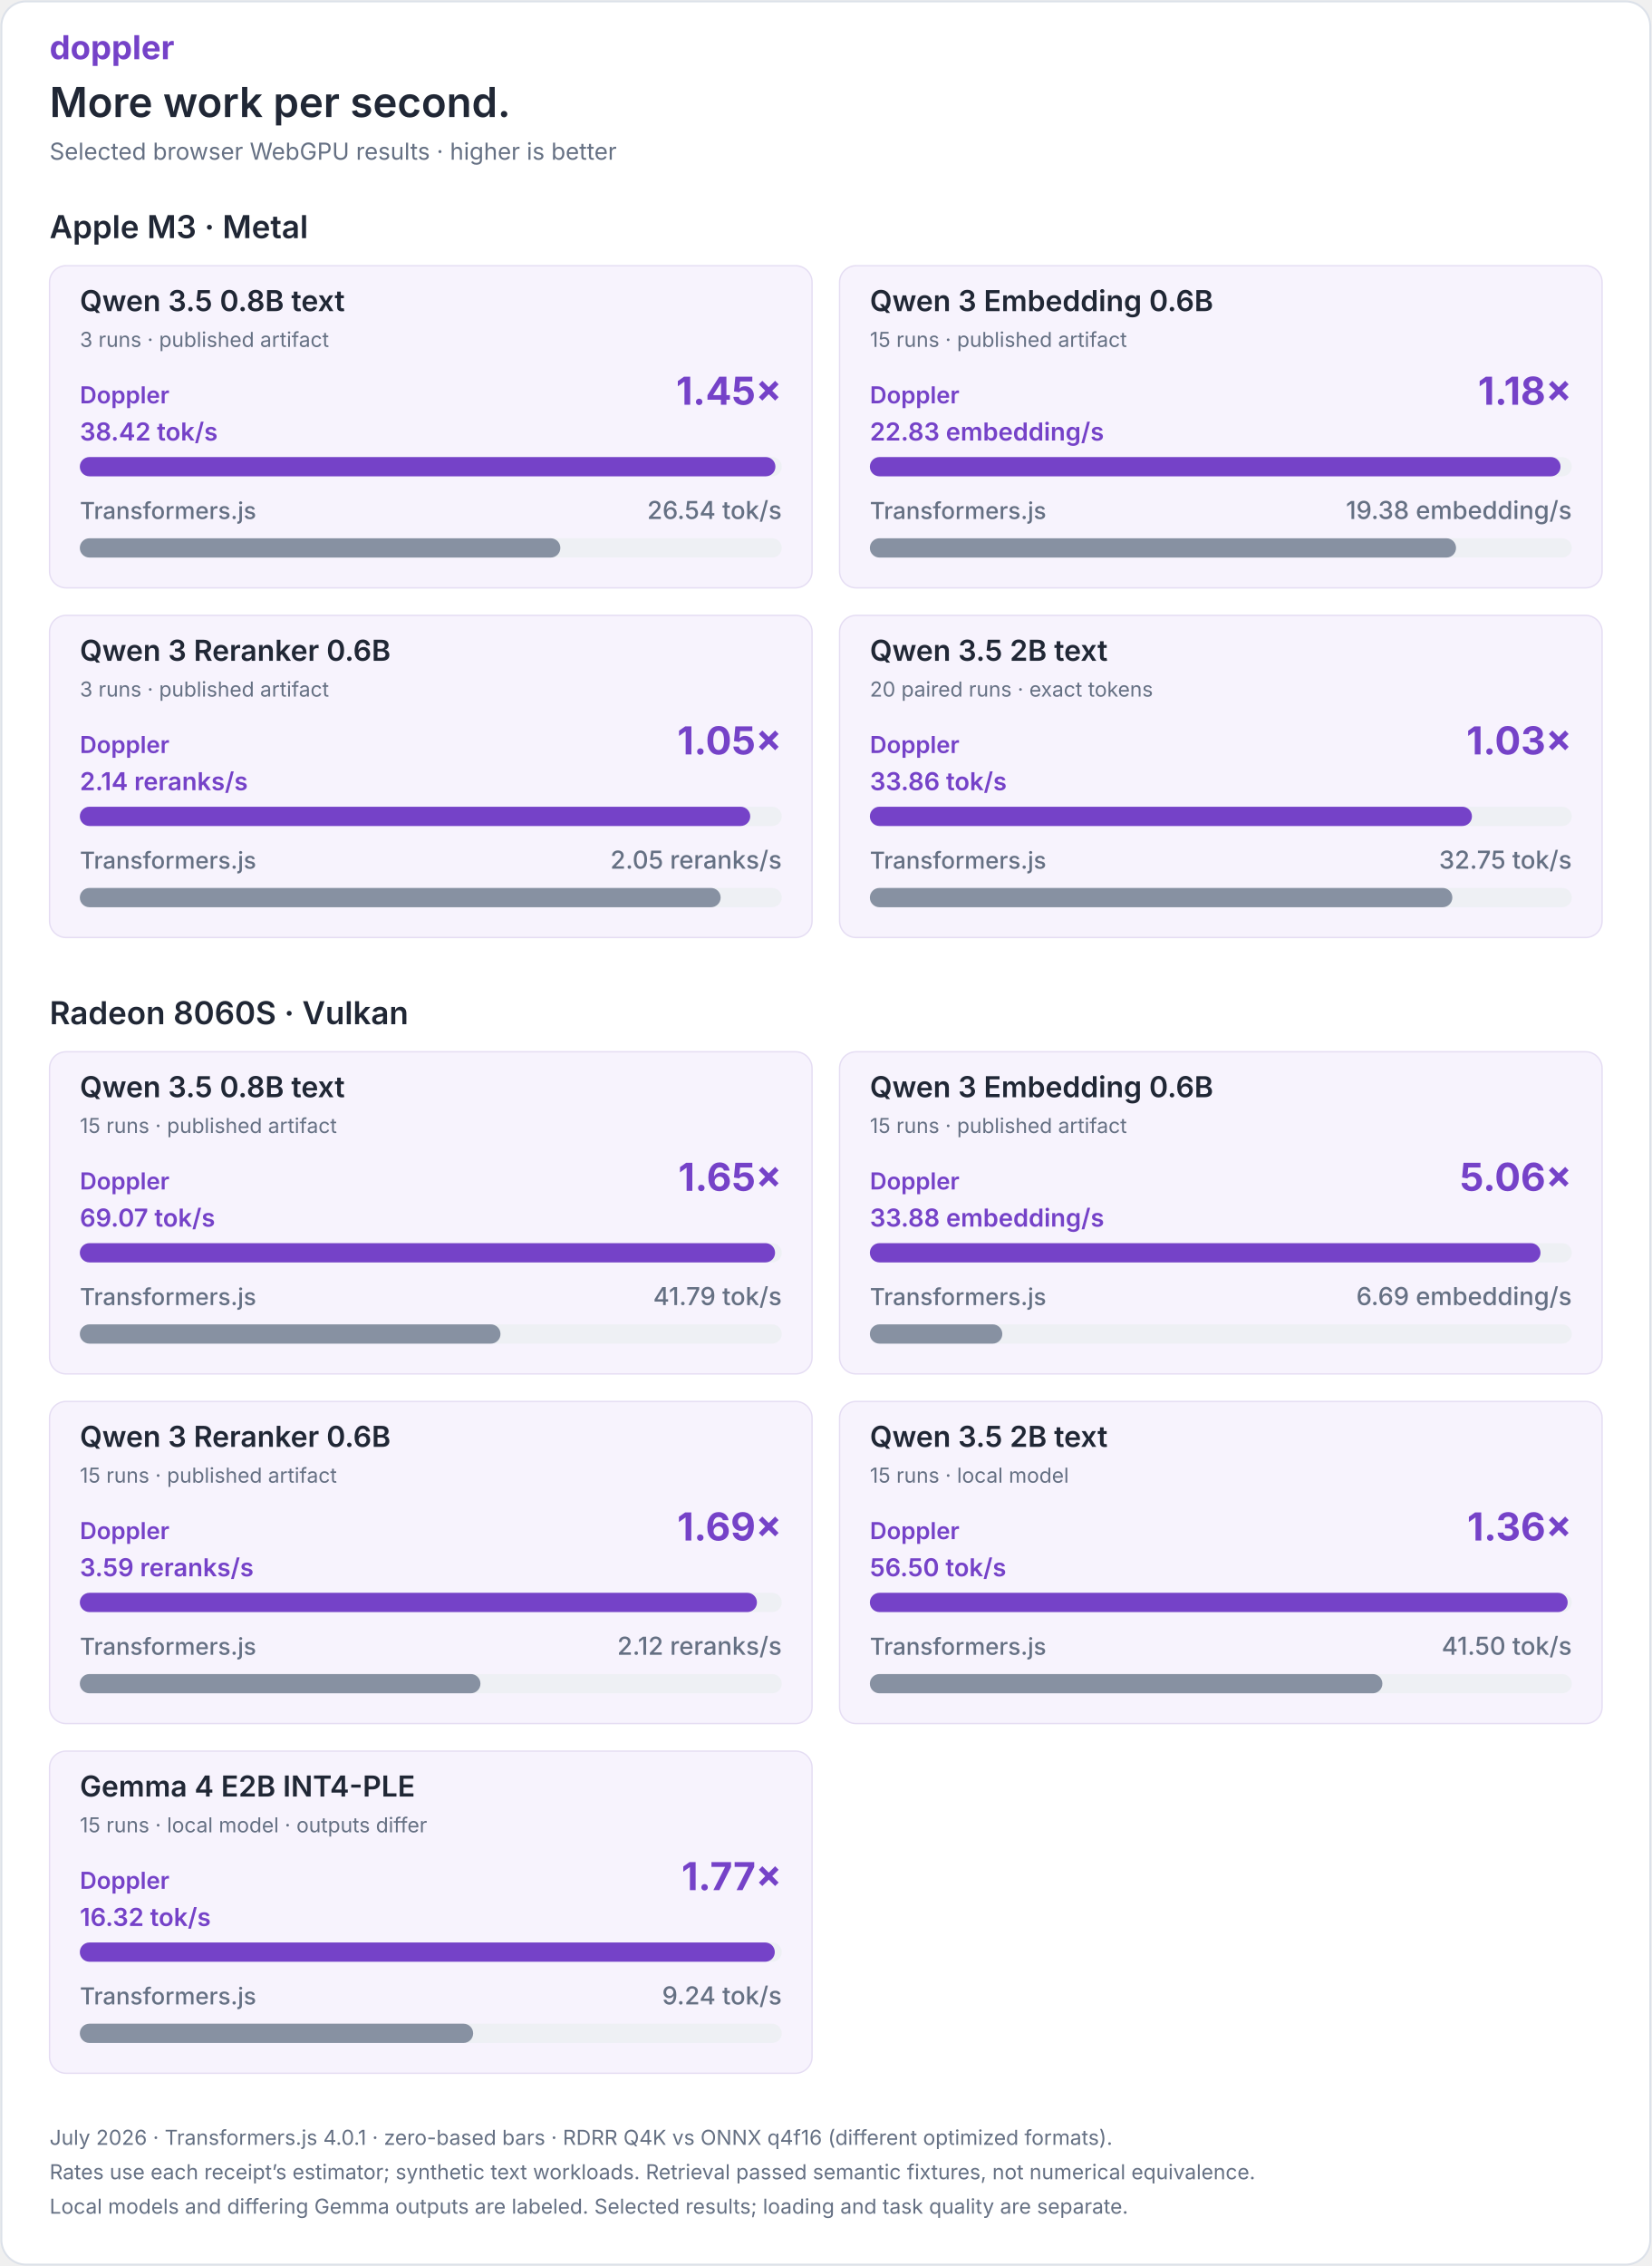
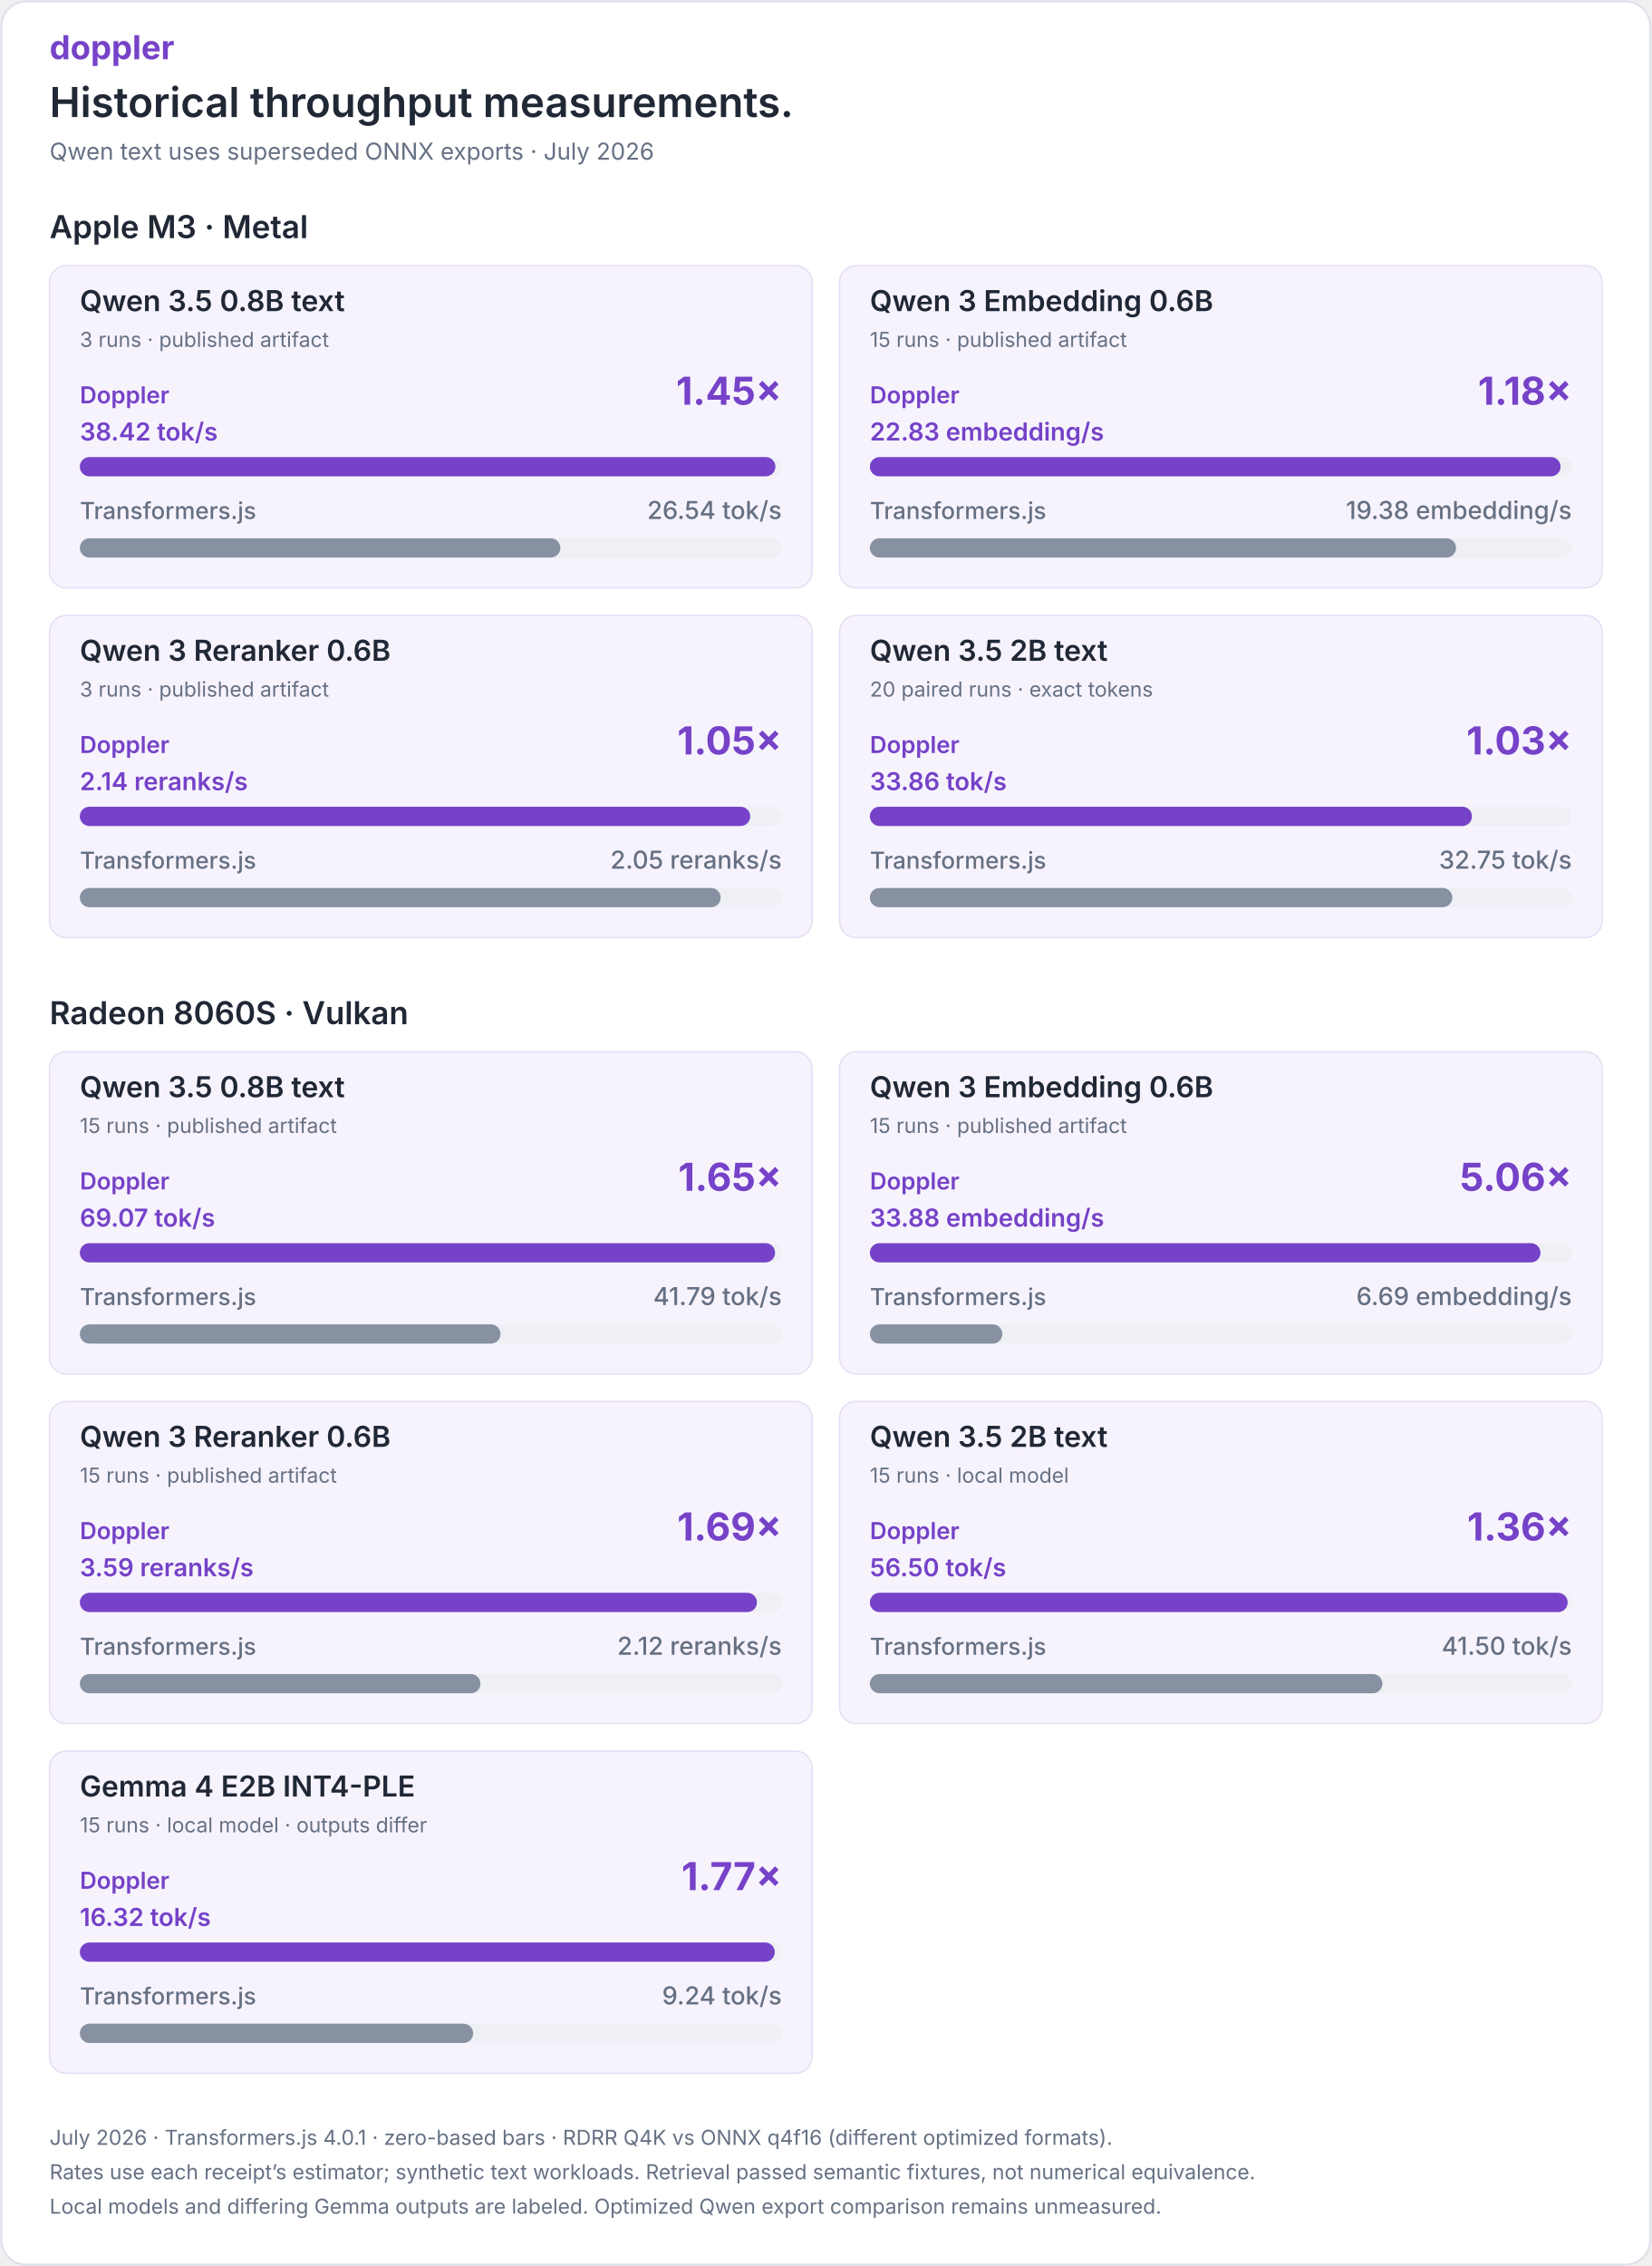
<svg xmlns="http://www.w3.org/2000/svg" width="1200" height="1646" viewBox="0 0 1200 1646" role="img" aria-labelledby="title desc">
  <style>text{font-family:Inter,-apple-system,BlinkMacSystemFont,"Segoe UI",sans-serif;font-variant-numeric:tabular-nums}a:hover text{text-decoration:underline}</style>
  <rect x="1" y="1" width="1198" height="1644" rx="18" fill="white" stroke="#dce1e9" stroke-width="1.4" />
  <text x="36" y="43" font-size="24" fill="#7542c8" font-weight="700">doppler</text>
-   <text x="36" y="85" font-size="30" fill="#202735" font-weight="600">More work per second.</text>
-   <text x="36" y="116" font-size="17" fill="#657083" font-weight="400">Selected browser WebGPU results · higher is better</text>
+   <text x="36" y="85" font-size="30" fill="#202735" font-weight="600">Historical throughput measurements.</text>
+   <text x="36" y="116" font-size="17" fill="#657083" font-weight="400">Qwen text uses superseded ONNX exports · July 2026</text>
  <text x="36" y="173" font-size="23" fill="#202735" font-weight="600">Apple M3 · Metal</text>
  <g class="benchmark-row" data-receipt="benchmarks/vendors/results/compare_20260709T154633.json">
    <a href="https://github.com/clocksmith/doppler/blob/main/benchmarks/vendors/results/compare_20260709T154633.json">
      <rect x="36" y="193" width="554" height="234" rx="12" fill="#f7f3fd" stroke="#e5ddf3" />
      <text x="58" y="226" font-size="21" fill="#202735" font-weight="600">Qwen 3.5 0.8B text</text>
      <text x="58" y="252" font-size="15" fill="#657083" font-weight="400">3 runs · published artifact</text>
      <text x="568" y="294" font-size="28" fill="#7542c8" font-weight="650" text-anchor="end">1.45×</text>
      <text x="58" y="293" font-size="17" fill="#7542c8" font-weight="600">Doppler</text>
      <text x="58" y="320" font-size="18" fill="#7542c8" font-weight="600">38.42 tok/s</text>
      <rect x="58" y="332" width="510" height="14" rx="7" fill="#eef0f4" />
      <rect x="58" y="332" width="505.38" height="14" rx="7" fill="#7542c8" />
      <text x="58" y="377" font-size="17" fill="#657083" font-weight="500">Transformers.js</text>
      <text x="568" y="377" font-size="18" fill="#657083" font-weight="500" text-anchor="end">26.54 tok/s</text>
      <rect x="58" y="391" width="510" height="14" rx="7" fill="#eef0f4" />
      <rect x="58" y="391" width="349.12" height="14" rx="7" fill="#8791a2" />
    </a>
  </g>
  <g class="benchmark-row" data-receipt="benchmarks/vendors/results/embedding_compare_qwen-3-embedding-0-6b-q4k-ehf16-af32_20260709T180853.json">
    <a href="https://github.com/clocksmith/doppler/blob/main/benchmarks/vendors/results/embedding_compare_qwen-3-embedding-0-6b-q4k-ehf16-af32_20260709T180853.json">
      <rect x="610" y="193" width="554" height="234" rx="12" fill="#f7f3fd" stroke="#e5ddf3" />
      <text x="632" y="226" font-size="21" fill="#202735" font-weight="600">Qwen 3 Embedding 0.6B</text>
      <text x="632" y="252" font-size="15" fill="#657083" font-weight="400">15 runs · published artifact</text>
      <text x="1142" y="294" font-size="28" fill="#7542c8" font-weight="650" text-anchor="end">1.18×</text>
      <text x="632" y="293" font-size="17" fill="#7542c8" font-weight="600">Doppler</text>
      <text x="632" y="320" font-size="18" fill="#7542c8" font-weight="600">22.83 embedding/s</text>
      <rect x="632" y="332" width="510" height="14" rx="7" fill="#eef0f4" />
      <rect x="632" y="332" width="501.83" height="14" rx="7" fill="#7542c8" />
      <text x="632" y="377" font-size="17" fill="#657083" font-weight="500">Transformers.js</text>
      <text x="1142" y="377" font-size="18" fill="#657083" font-weight="500" text-anchor="end">19.38 embedding/s</text>
      <rect x="632" y="391" width="510" height="14" rx="7" fill="#eef0f4" />
      <rect x="632" y="391" width="425.89" height="14" rx="7" fill="#8791a2" />
    </a>
  </g>
  <g class="benchmark-row" data-receipt="benchmarks/vendors/results/rerank_compare_qwen-3-reranker-0-6b-q4k-ehf16-af32_20260709T192830.json">
    <a href="https://github.com/clocksmith/doppler/blob/main/benchmarks/vendors/results/rerank_compare_qwen-3-reranker-0-6b-q4k-ehf16-af32_20260709T192830.json">
      <rect x="36" y="447" width="554" height="234" rx="12" fill="#f7f3fd" stroke="#e5ddf3" />
      <text x="58" y="480" font-size="21" fill="#202735" font-weight="600">Qwen 3 Reranker 0.6B</text>
      <text x="58" y="506" font-size="15" fill="#657083" font-weight="400">3 runs · published artifact</text>
      <text x="568" y="548" font-size="28" fill="#7542c8" font-weight="650" text-anchor="end">1.05×</text>
      <text x="58" y="547" font-size="17" fill="#7542c8" font-weight="600">Doppler</text>
      <text x="58" y="574" font-size="18" fill="#7542c8" font-weight="600">2.14 reranks/s</text>
      <rect x="58" y="586" width="510" height="14" rx="7" fill="#eef0f4" />
      <rect x="58" y="586" width="487.09" height="14" rx="7" fill="#7542c8" />
      <text x="58" y="631" font-size="17" fill="#657083" font-weight="500">Transformers.js</text>
      <text x="568" y="631" font-size="18" fill="#657083" font-weight="500" text-anchor="end">2.05 reranks/s</text>
      <rect x="58" y="645" width="510" height="14" rx="7" fill="#eef0f4" />
      <rect x="58" y="645" width="465.59" height="14" rx="7" fill="#8791a2" />
    </a>
  </g>
  <g class="benchmark-row" data-receipt="benchmarks/vendors/results/qwen35-2b-metal-paired-p256-d512-20260710.json">
    <a href="https://github.com/clocksmith/doppler/blob/main/benchmarks/vendors/results/qwen35-2b-metal-paired-p256-d512-20260710.json">
      <rect x="610" y="447" width="554" height="234" rx="12" fill="#f7f3fd" stroke="#e5ddf3" />
      <text x="632" y="480" font-size="21" fill="#202735" font-weight="600">Qwen 3.5 2B text</text>
      <text x="632" y="506" font-size="15" fill="#657083" font-weight="400">20 paired runs · exact tokens</text>
      <text x="1142" y="548" font-size="28" fill="#7542c8" font-weight="650" text-anchor="end">1.03×</text>
      <text x="632" y="547" font-size="17" fill="#7542c8" font-weight="600">Doppler</text>
      <text x="632" y="574" font-size="18" fill="#7542c8" font-weight="600">33.86 tok/s</text>
      <rect x="632" y="586" width="510" height="14" rx="7" fill="#eef0f4" />
      <rect x="632" y="586" width="437.45" height="14" rx="7" fill="#7542c8" />
      <text x="632" y="631" font-size="17" fill="#657083" font-weight="500">Transformers.js</text>
      <text x="1142" y="631" font-size="18" fill="#657083" font-weight="500" text-anchor="end">32.75 tok/s</text>
      <rect x="632" y="645" width="510" height="14" rx="7" fill="#eef0f4" />
      <rect x="632" y="645" width="423.20" height="14" rx="7" fill="#8791a2" />
    </a>
  </g>
  <text x="36" y="744" font-size="23" fill="#202735" font-weight="600">Radeon 8060S · Vulkan</text>
  <g class="benchmark-row" data-receipt="benchmarks/vendors/results/compare_20260707T153509.json">
    <a href="https://github.com/clocksmith/doppler/blob/main/benchmarks/vendors/results/compare_20260707T153509.json">
      <rect x="36" y="764" width="554" height="234" rx="12" fill="#f7f3fd" stroke="#e5ddf3" />
      <text x="58" y="797" font-size="21" fill="#202735" font-weight="600">Qwen 3.5 0.8B text</text>
      <text x="58" y="823" font-size="15" fill="#657083" font-weight="400">15 runs · published artifact</text>
      <text x="568" y="865" font-size="28" fill="#7542c8" font-weight="650" text-anchor="end">1.65×</text>
      <text x="58" y="864" font-size="17" fill="#7542c8" font-weight="600">Doppler</text>
      <text x="58" y="891" font-size="18" fill="#7542c8" font-weight="600">69.07 tok/s</text>
      <rect x="58" y="903" width="510" height="14" rx="7" fill="#eef0f4" />
      <rect x="58" y="903" width="505.13" height="14" rx="7" fill="#7542c8" />
      <text x="58" y="948" font-size="17" fill="#657083" font-weight="500">Transformers.js</text>
      <text x="568" y="948" font-size="18" fill="#657083" font-weight="500" text-anchor="end">41.79 tok/s</text>
      <rect x="58" y="962" width="510" height="14" rx="7" fill="#eef0f4" />
      <rect x="58" y="962" width="305.63" height="14" rx="7" fill="#8791a2" />
    </a>
  </g>
  <g class="benchmark-row" data-receipt="benchmarks/vendors/results/embedding_compare_qwen-3-embedding-0-6b-q4k-ehf16-af32_20260710T011455.json">
    <a href="https://github.com/clocksmith/doppler/blob/main/benchmarks/vendors/results/embedding_compare_qwen-3-embedding-0-6b-q4k-ehf16-af32_20260710T011455.json">
      <rect x="610" y="764" width="554" height="234" rx="12" fill="#f7f3fd" stroke="#e5ddf3" />
      <text x="632" y="797" font-size="21" fill="#202735" font-weight="600">Qwen 3 Embedding 0.6B</text>
      <text x="632" y="823" font-size="15" fill="#657083" font-weight="400">15 runs · published artifact</text>
      <text x="1142" y="865" font-size="28" fill="#7542c8" font-weight="650" text-anchor="end">5.06×</text>
      <text x="632" y="864" font-size="17" fill="#7542c8" font-weight="600">Doppler</text>
      <text x="632" y="891" font-size="18" fill="#7542c8" font-weight="600">33.88 embedding/s</text>
      <rect x="632" y="903" width="510" height="14" rx="7" fill="#eef0f4" />
      <rect x="632" y="903" width="487.26" height="14" rx="7" fill="#7542c8" />
      <text x="632" y="948" font-size="17" fill="#657083" font-weight="500">Transformers.js</text>
      <text x="1142" y="948" font-size="18" fill="#657083" font-weight="500" text-anchor="end">6.69 embedding/s</text>
      <rect x="632" y="962" width="510" height="14" rx="7" fill="#eef0f4" />
      <rect x="632" y="962" width="96.24" height="14" rx="7" fill="#8791a2" />
    </a>
  </g>
  <g class="benchmark-row" data-receipt="benchmarks/vendors/results/rerank_compare_qwen-3-reranker-0-6b-q4k-ehf16-af32_20260710T014450.json">
    <a href="https://github.com/clocksmith/doppler/blob/main/benchmarks/vendors/results/rerank_compare_qwen-3-reranker-0-6b-q4k-ehf16-af32_20260710T014450.json">
      <rect x="36" y="1018" width="554" height="234" rx="12" fill="#f7f3fd" stroke="#e5ddf3" />
      <text x="58" y="1051" font-size="21" fill="#202735" font-weight="600">Qwen 3 Reranker 0.6B</text>
      <text x="58" y="1077" font-size="15" fill="#657083" font-weight="400">15 runs · published artifact</text>
      <text x="568" y="1119" font-size="28" fill="#7542c8" font-weight="650" text-anchor="end">1.69×</text>
      <text x="58" y="1118" font-size="17" fill="#7542c8" font-weight="600">Doppler</text>
      <text x="58" y="1145" font-size="18" fill="#7542c8" font-weight="600">3.59 reranks/s</text>
      <rect x="58" y="1157" width="510" height="14" rx="7" fill="#eef0f4" />
      <rect x="58" y="1157" width="491.96" height="14" rx="7" fill="#7542c8" />
      <text x="58" y="1202" font-size="17" fill="#657083" font-weight="500">Transformers.js</text>
      <text x="568" y="1202" font-size="18" fill="#657083" font-weight="500" text-anchor="end">2.12 reranks/s</text>
      <rect x="58" y="1216" width="510" height="14" rx="7" fill="#eef0f4" />
      <rect x="58" y="1216" width="291.07" height="14" rx="7" fill="#8791a2" />
    </a>
  </g>
  <g class="benchmark-row" data-receipt="benchmarks/vendors/results/compare_20260707T161623.json">
    <a href="https://github.com/clocksmith/doppler/blob/main/benchmarks/vendors/results/compare_20260707T161623.json">
      <rect x="610" y="1018" width="554" height="234" rx="12" fill="#f7f3fd" stroke="#e5ddf3" />
      <text x="632" y="1051" font-size="21" fill="#202735" font-weight="600">Qwen 3.5 2B text</text>
      <text x="632" y="1077" font-size="15" fill="#657083" font-weight="400">15 runs · local model</text>
      <text x="1142" y="1119" font-size="28" fill="#7542c8" font-weight="650" text-anchor="end">1.36×</text>
      <text x="632" y="1118" font-size="17" fill="#7542c8" font-weight="600">Doppler</text>
      <text x="632" y="1145" font-size="18" fill="#7542c8" font-weight="600">56.50 tok/s</text>
      <rect x="632" y="1157" width="510" height="14" rx="7" fill="#eef0f4" />
      <rect x="632" y="1157" width="507.01" height="14" rx="7" fill="#7542c8" />
      <text x="632" y="1202" font-size="17" fill="#657083" font-weight="500">Transformers.js</text>
      <text x="1142" y="1202" font-size="18" fill="#657083" font-weight="500" text-anchor="end">41.50 tok/s</text>
      <rect x="632" y="1216" width="510" height="14" rx="7" fill="#eef0f4" />
      <rect x="632" y="1216" width="372.37" height="14" rx="7" fill="#8791a2" />
    </a>
  </g>
  <g class="benchmark-row" data-receipt="benchmarks/vendors/results/compare_20260707T170557.json">
    <a href="https://github.com/clocksmith/doppler/blob/main/benchmarks/vendors/results/compare_20260707T170557.json">
      <rect x="36" y="1272" width="554" height="234" rx="12" fill="#f7f3fd" stroke="#e5ddf3" />
      <text x="58" y="1305" font-size="21" fill="#202735" font-weight="600">Gemma 4 E2B INT4-PLE</text>
      <text x="58" y="1331" font-size="15" fill="#657083" font-weight="400">15 runs · local model · outputs differ</text>
      <text x="568" y="1373" font-size="28" fill="#7542c8" font-weight="650" text-anchor="end">1.77×</text>
      <text x="58" y="1372" font-size="17" fill="#7542c8" font-weight="600">Doppler</text>
      <text x="58" y="1399" font-size="18" fill="#7542c8" font-weight="600">16.32 tok/s</text>
      <rect x="58" y="1411" width="510" height="14" rx="7" fill="#eef0f4" />
      <rect x="58" y="1411" width="504.93" height="14" rx="7" fill="#7542c8" />
      <text x="58" y="1456" font-size="17" fill="#657083" font-weight="500">Transformers.js</text>
      <text x="568" y="1456" font-size="18" fill="#657083" font-weight="500" text-anchor="end">9.24 tok/s</text>
      <rect x="58" y="1470" width="510" height="14" rx="7" fill="#eef0f4" />
      <rect x="58" y="1470" width="285.77" height="14" rx="7" fill="#8791a2" />
    </a>
  </g>
  <text x="36" y="1558" font-size="15" fill="#657083" font-weight="400">July 2026 · Transformers.js 4.0.1 · zero-based bars · RDRR Q4K vs ONNX q4f16 (different optimized formats).</text>
  <text x="36" y="1583" font-size="15" fill="#657083" font-weight="400">Rates use each receipt’s estimator; synthetic text workloads. Retrieval passed semantic fixtures, not numerical equivalence.</text>
-   <text x="36" y="1608" font-size="15" fill="#657083" font-weight="400">Local models and differing Gemma outputs are labeled. Selected results; loading and task quality are separate.</text>
+   <text x="36" y="1608" font-size="15" fill="#657083" font-weight="400">Local models and differing Gemma outputs are labeled. Optimized Qwen export comparison remains unmeasured.</text>
</svg>
